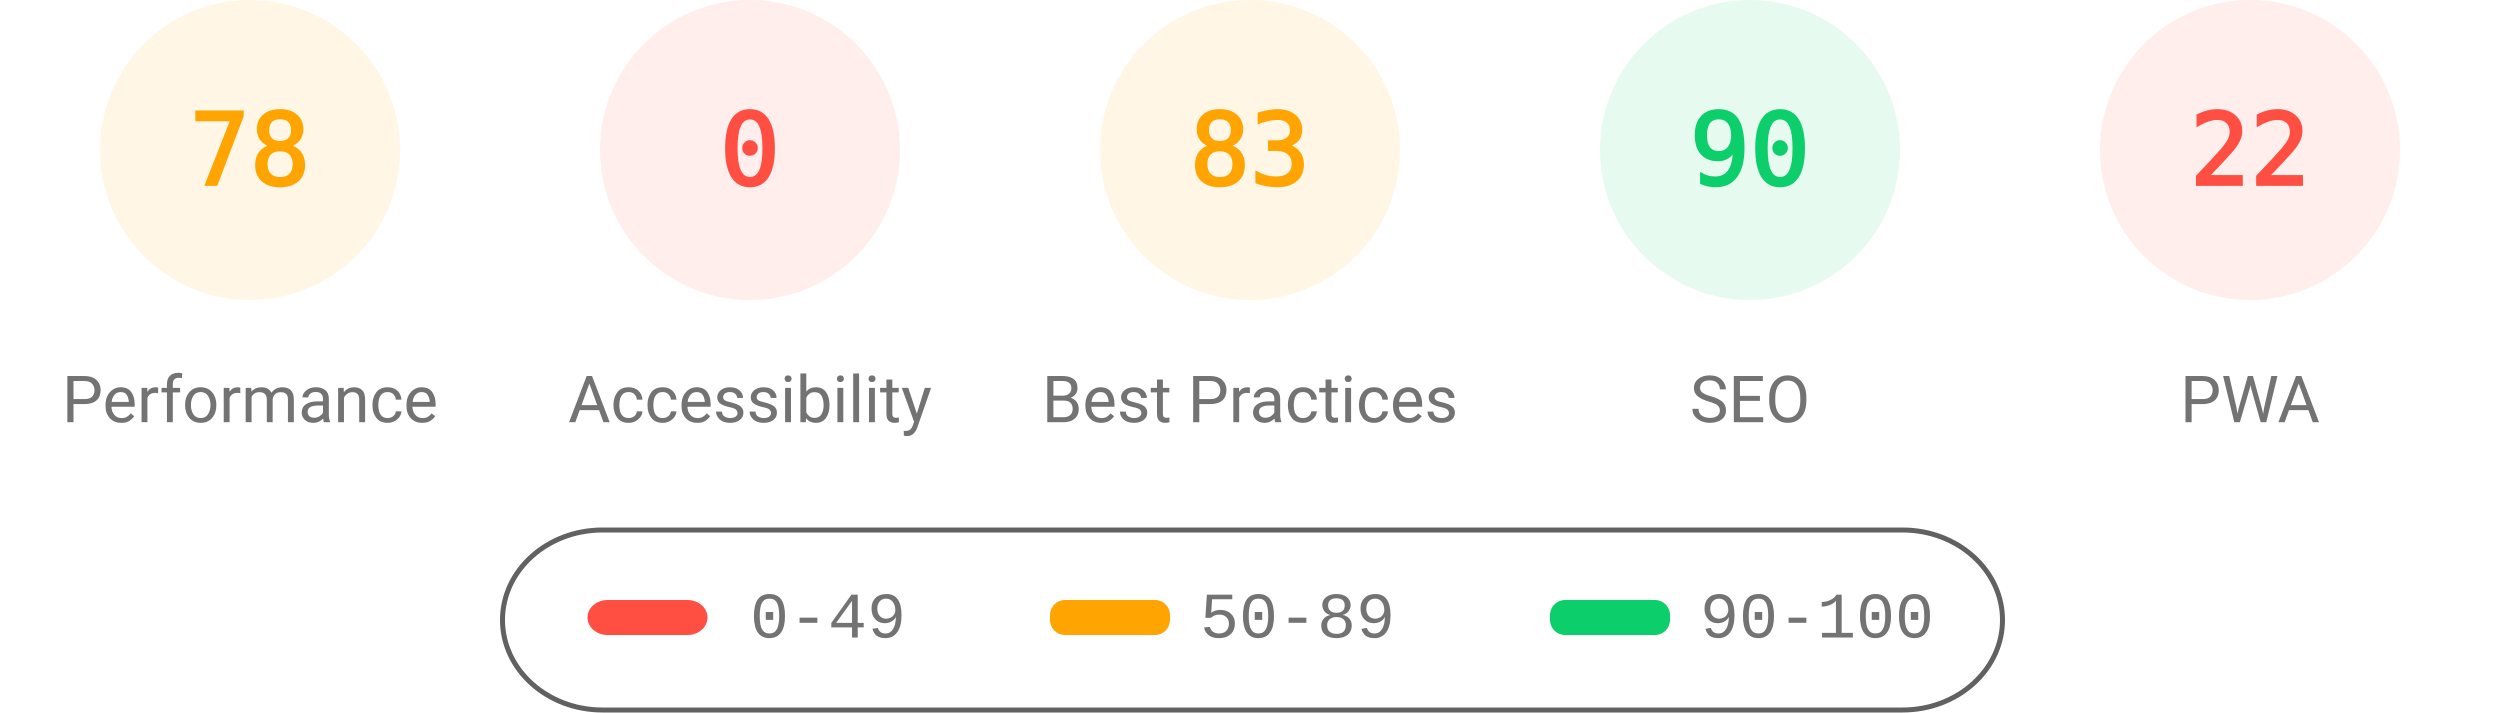
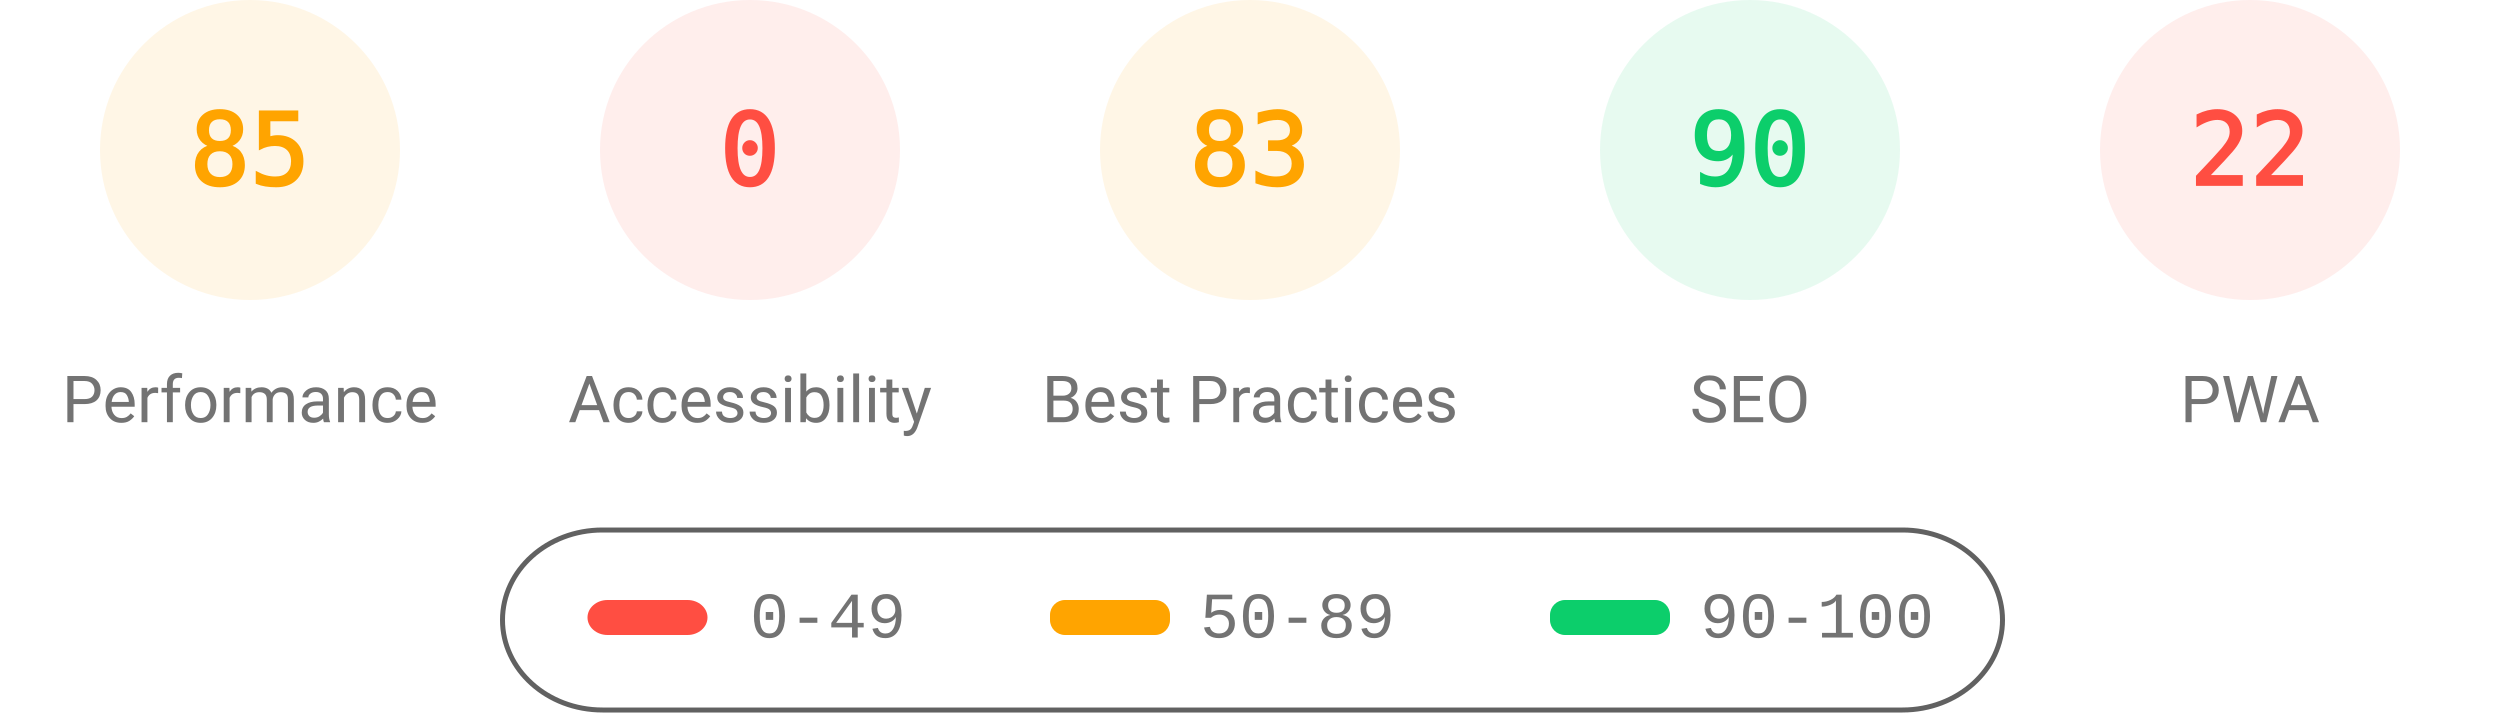
<svg xmlns="http://www.w3.org/2000/svg" fill="none" width="1000" height="285">
  <style>.gauge-base{opacity:.1}.gauge-arc{fill:none;animation-delay:250ms;stroke-linecap:round;transform:rotate(-90deg);transform-origin:100px 60px;animation:load-gauge 1s ease forwards}.guage-text{font-size:40px;font-family:monospace;text-align:center}.guage-red{color:#ff4e42;fill:#ff4e42;stroke:#ff4e42}.guage-orange{color:#ffa400;fill:#ffa400;stroke:#ffa400}.guage-green{color:#0cce6b;fill:#0cce6b;stroke:#0cce6b}.guage-undefined{color:#5c5c5c;fill:#5c5c5c;stroke:#5c5c5c}.guage-title{color:#737373;fill:#737373;stroke:none;font-size:26px;line-height:26px;font-family:Roboto,Halvetica,Arial,sans-serif}@keyframes load-gauge{from{stroke-dasharray:0 352.858}}</style>
  <svg class="guage-div guage-perf guage-orange" viewBox="0 0 200 200" width="200" height="200">
    <circle class="gauge-base" r="56" cx="100" cy="60" stroke-width="8" />
-     <circle class="gauge-arc guage-arc-1" r="56" cx="100" cy="60" stroke-width="8" style="stroke-dasharray:274.449,351.858" />
-     <text class="guage-text" x="100" y="60" alignment-baseline="central" dominant-baseline="central" text-anchor="middle">78</text>
+     <circle class="gauge-arc guage-arc-1" r="56" cx="100" cy="60" stroke-width="8" style="stroke-dasharray:299.079,351.858" />
+     <text class="guage-text" x="100" y="60" alignment-baseline="central" dominant-baseline="central" text-anchor="middle">85</text>
    <text class="guage-title" x="100" y="160" alignment-baseline="central" dominant-baseline="central" text-anchor="middle">Performance</text>
  </svg>
  <svg class="guage-div guage-acc guage-red" viewBox="0 0 200 200" width="200" height="200" x="200">
    <circle class="gauge-base" r="56" cx="100" cy="60" stroke-width="8" />
    <circle class="gauge-arc guage-arc-2" r="56" cx="100" cy="60" stroke-width="8" style="stroke-dasharray:0,351.858" />
    <text class="guage-text" x="100" y="60" alignment-baseline="central" dominant-baseline="central" text-anchor="middle">0</text>
    <text class="guage-title" x="100" y="160" alignment-baseline="central" dominant-baseline="central" text-anchor="middle">Accessibility</text>
  </svg>
  <svg class="guage-div guage-best guage-orange" viewBox="0 0 200 200" width="200" height="200" x="400">
    <circle class="gauge-base" r="56" cx="100" cy="60" stroke-width="8" />
    <circle class="gauge-arc guage-arc-3" r="56" cx="100" cy="60" stroke-width="8" style="stroke-dasharray:292.042,351.858" />
    <text class="guage-text" x="100" y="60" alignment-baseline="central" dominant-baseline="central" text-anchor="middle">83</text>
    <text class="guage-title" x="100" y="160" alignment-baseline="central" dominant-baseline="central" text-anchor="middle">Best Practices</text>
  </svg>
  <svg class="guage-div guage-seo guage-green" viewBox="0 0 200 200" width="200" height="200" x="600">
    <circle class="gauge-base" r="56" cx="100" cy="60" stroke-width="8" />
    <circle class="gauge-arc guage-arc-4" r="56" cx="100" cy="60" stroke-width="8" style="stroke-dasharray:316.672,351.858" />
    <text class="guage-text" x="100" y="60" alignment-baseline="central" dominant-baseline="central" text-anchor="middle">90</text>
    <text class="guage-title" x="100" y="160" alignment-baseline="central" dominant-baseline="central" text-anchor="middle">SEO</text>
  </svg>
  <svg class="guage-div guage-pwa guage-red" viewBox="0 0 200 200" width="200" height="200" x="800">
    <circle class="gauge-base" r="56" cx="100" cy="60" stroke-width="8" />
    <circle class="gauge-arc guage-arc-4" r="56" cx="100" cy="60" stroke-width="8" style="stroke-dasharray:77.409,351.858" />
    <text class="guage-text" x="100" y="60" alignment-baseline="central" dominant-baseline="central" text-anchor="middle">22</text>
    <text class="guage-title" x="100" y="160" alignment-baseline="central" dominant-baseline="central" text-anchor="middle">PWA</text>
  </svg>
  <svg width="604" height="76" x="200" y="210">
    <path fill="none" id="canvas_background" d="M-1-1h604v80H-1z" />
    <rect fill-opacity="0" stroke="#616161" stroke-width="2" rx="40" id="svg_2" height="72" width="600" y="2" x="1" fill="#000" />
    <rect stroke="#000" rx="8" id="svg_3" height="14" width="48" y="30" x="35" stroke-opacity="null" stroke-width="0" fill="#ff4e42" />
    <rect stroke="#000" rx="6" id="svg_4" height="14" width="48" y="30" x="220" stroke-opacity="null" stroke-width="0" fill="#ffa400" />
    <rect stroke="#000" rx="6" id="svg_5" height="14" width="48" y="30" x="420" stroke-opacity="null" stroke-width="0" fill="#0cce6b" />
    <text xml:space="preserve" text-anchor="start" font-family="'Courier New', Courier, monospace" font-size="26" id="svg_6" y="45" x="100" stroke-opacity="null" stroke-width="0" stroke="#000" fill="#737373">0-49</text>
    <text xml:space="preserve" text-anchor="start" font-family="'Courier New', Courier, monospace" font-size="26" id="svg_7" y="45" x="280" stroke-opacity="null" stroke-width="0" stroke="#000" fill="#737373">50-89</text>
    <text xml:space="preserve" text-anchor="start" font-family="'Courier New', Courier, monospace" font-size="26" id="svg_8" y="45" x="480" stroke-opacity="null" stroke-width="0" stroke="#000" fill="#737373">90-100</text>
  </svg>
</svg>
